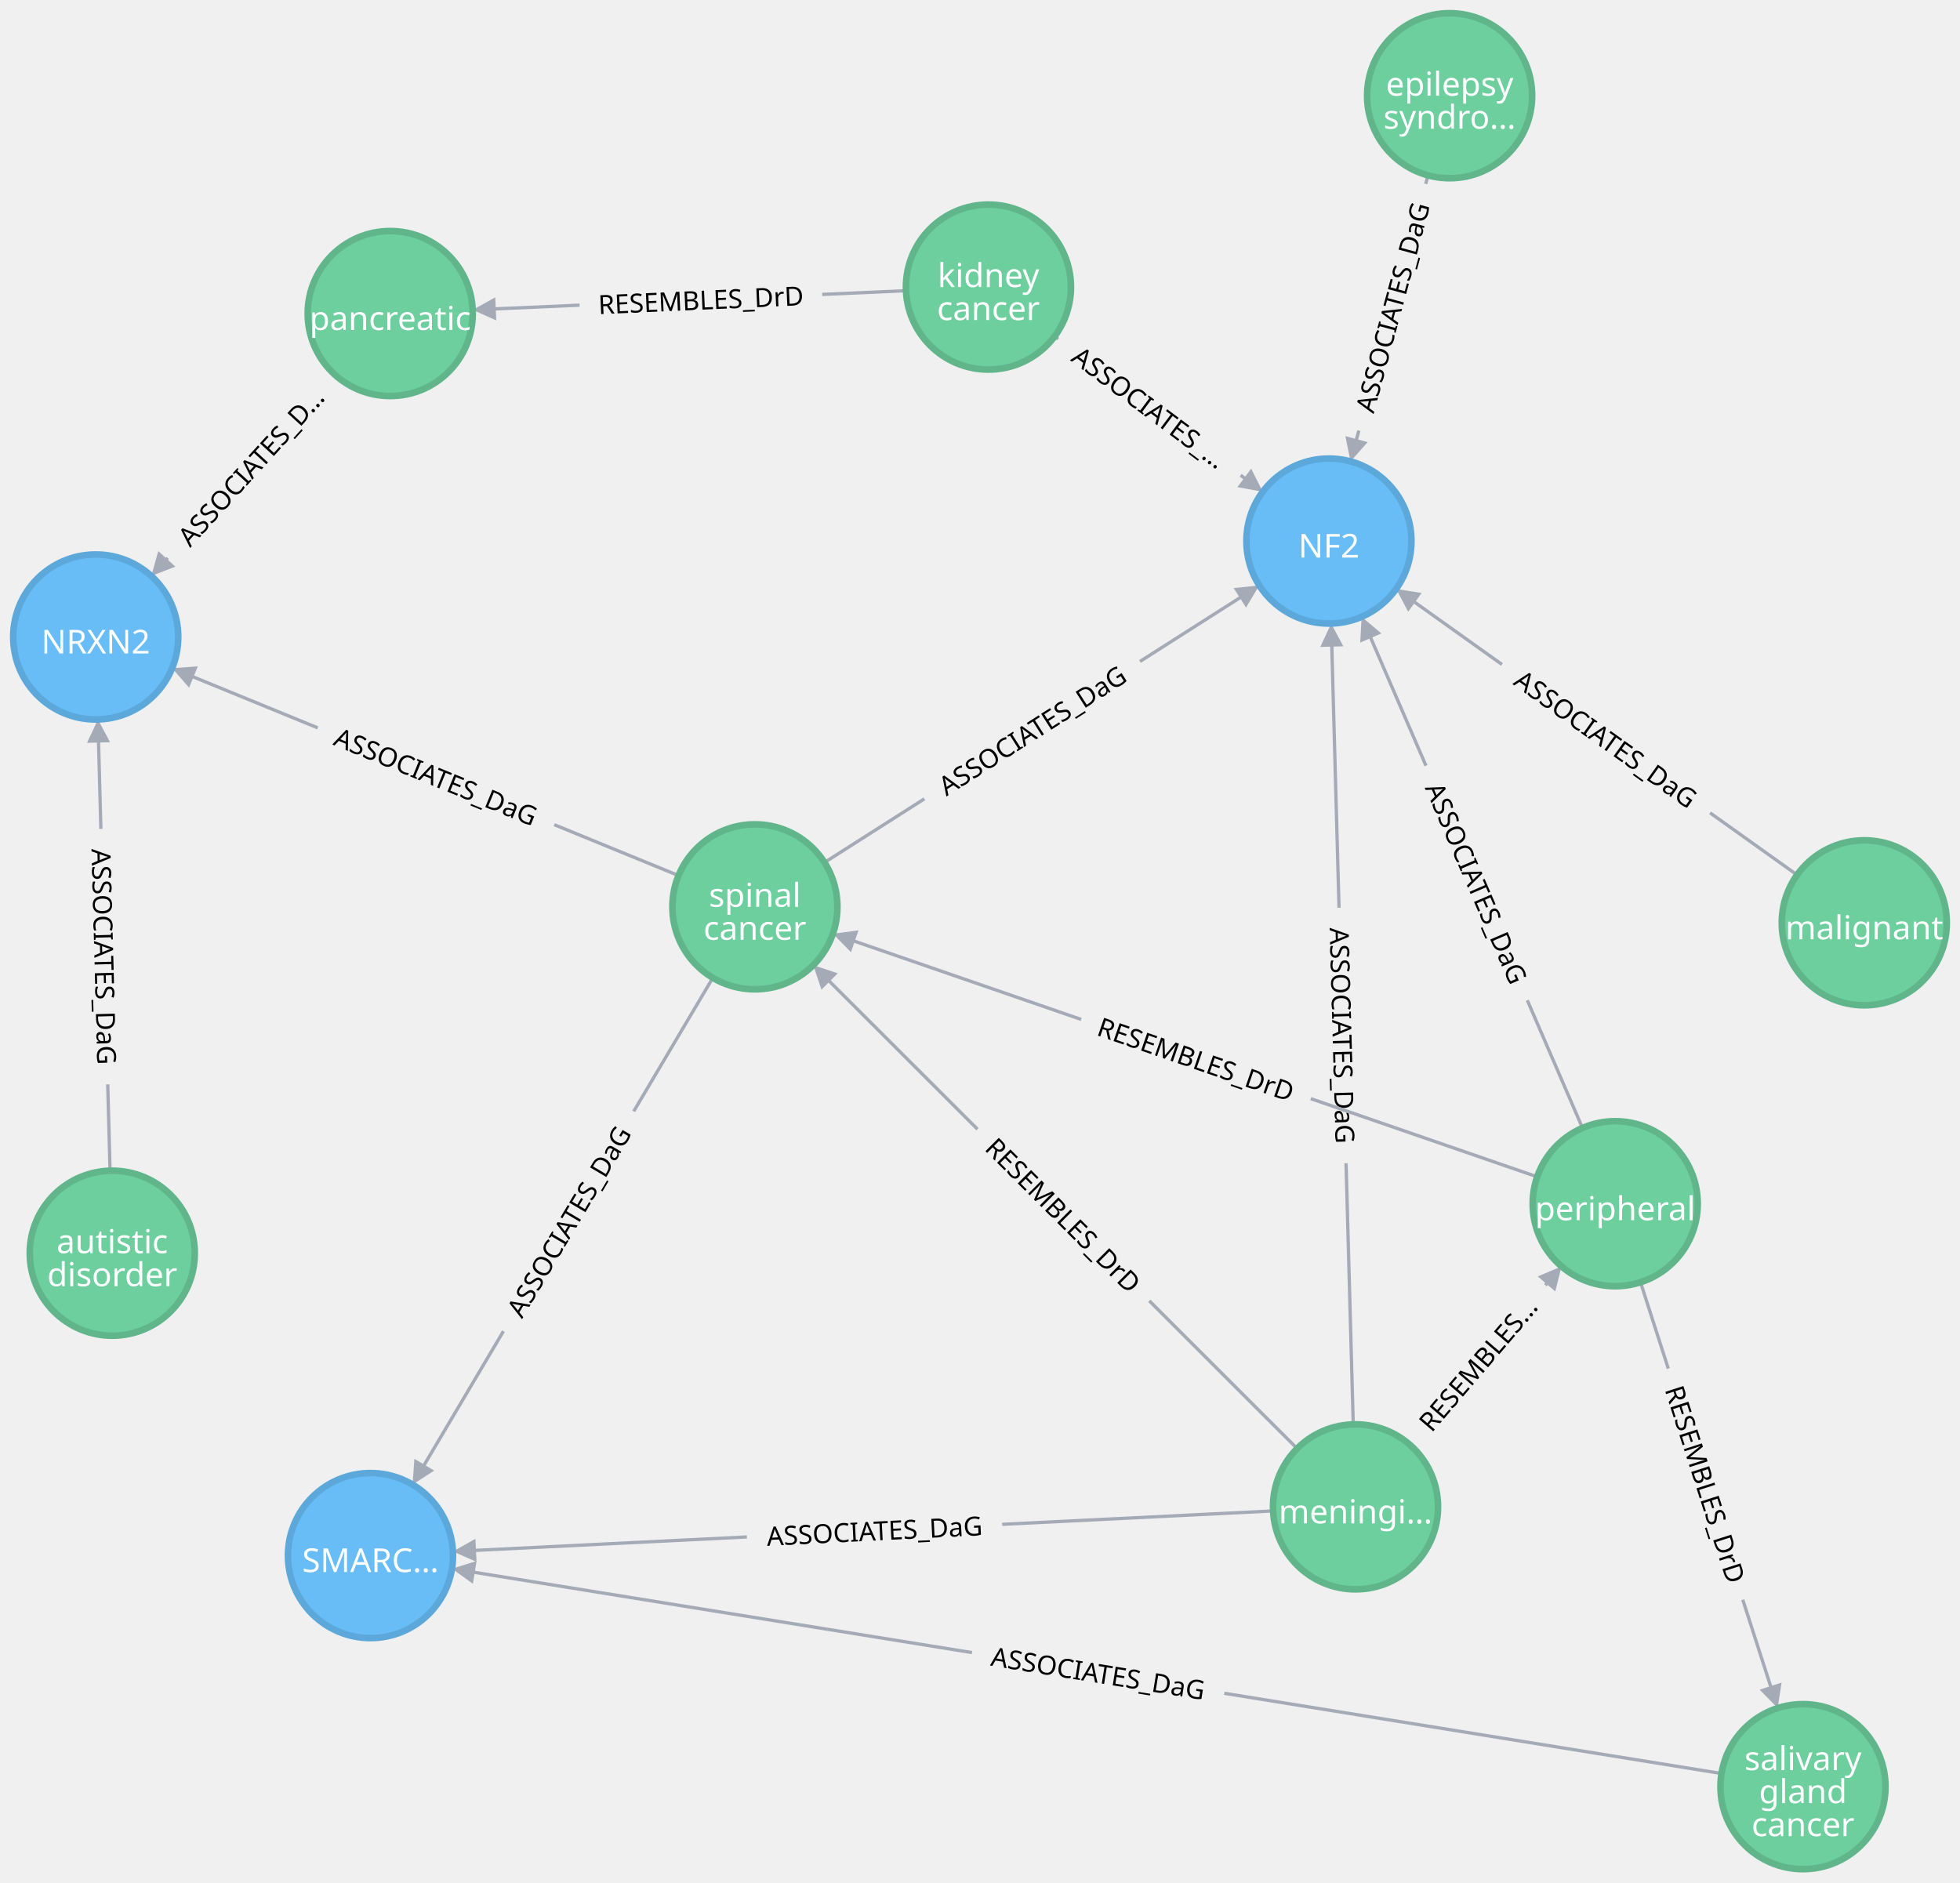
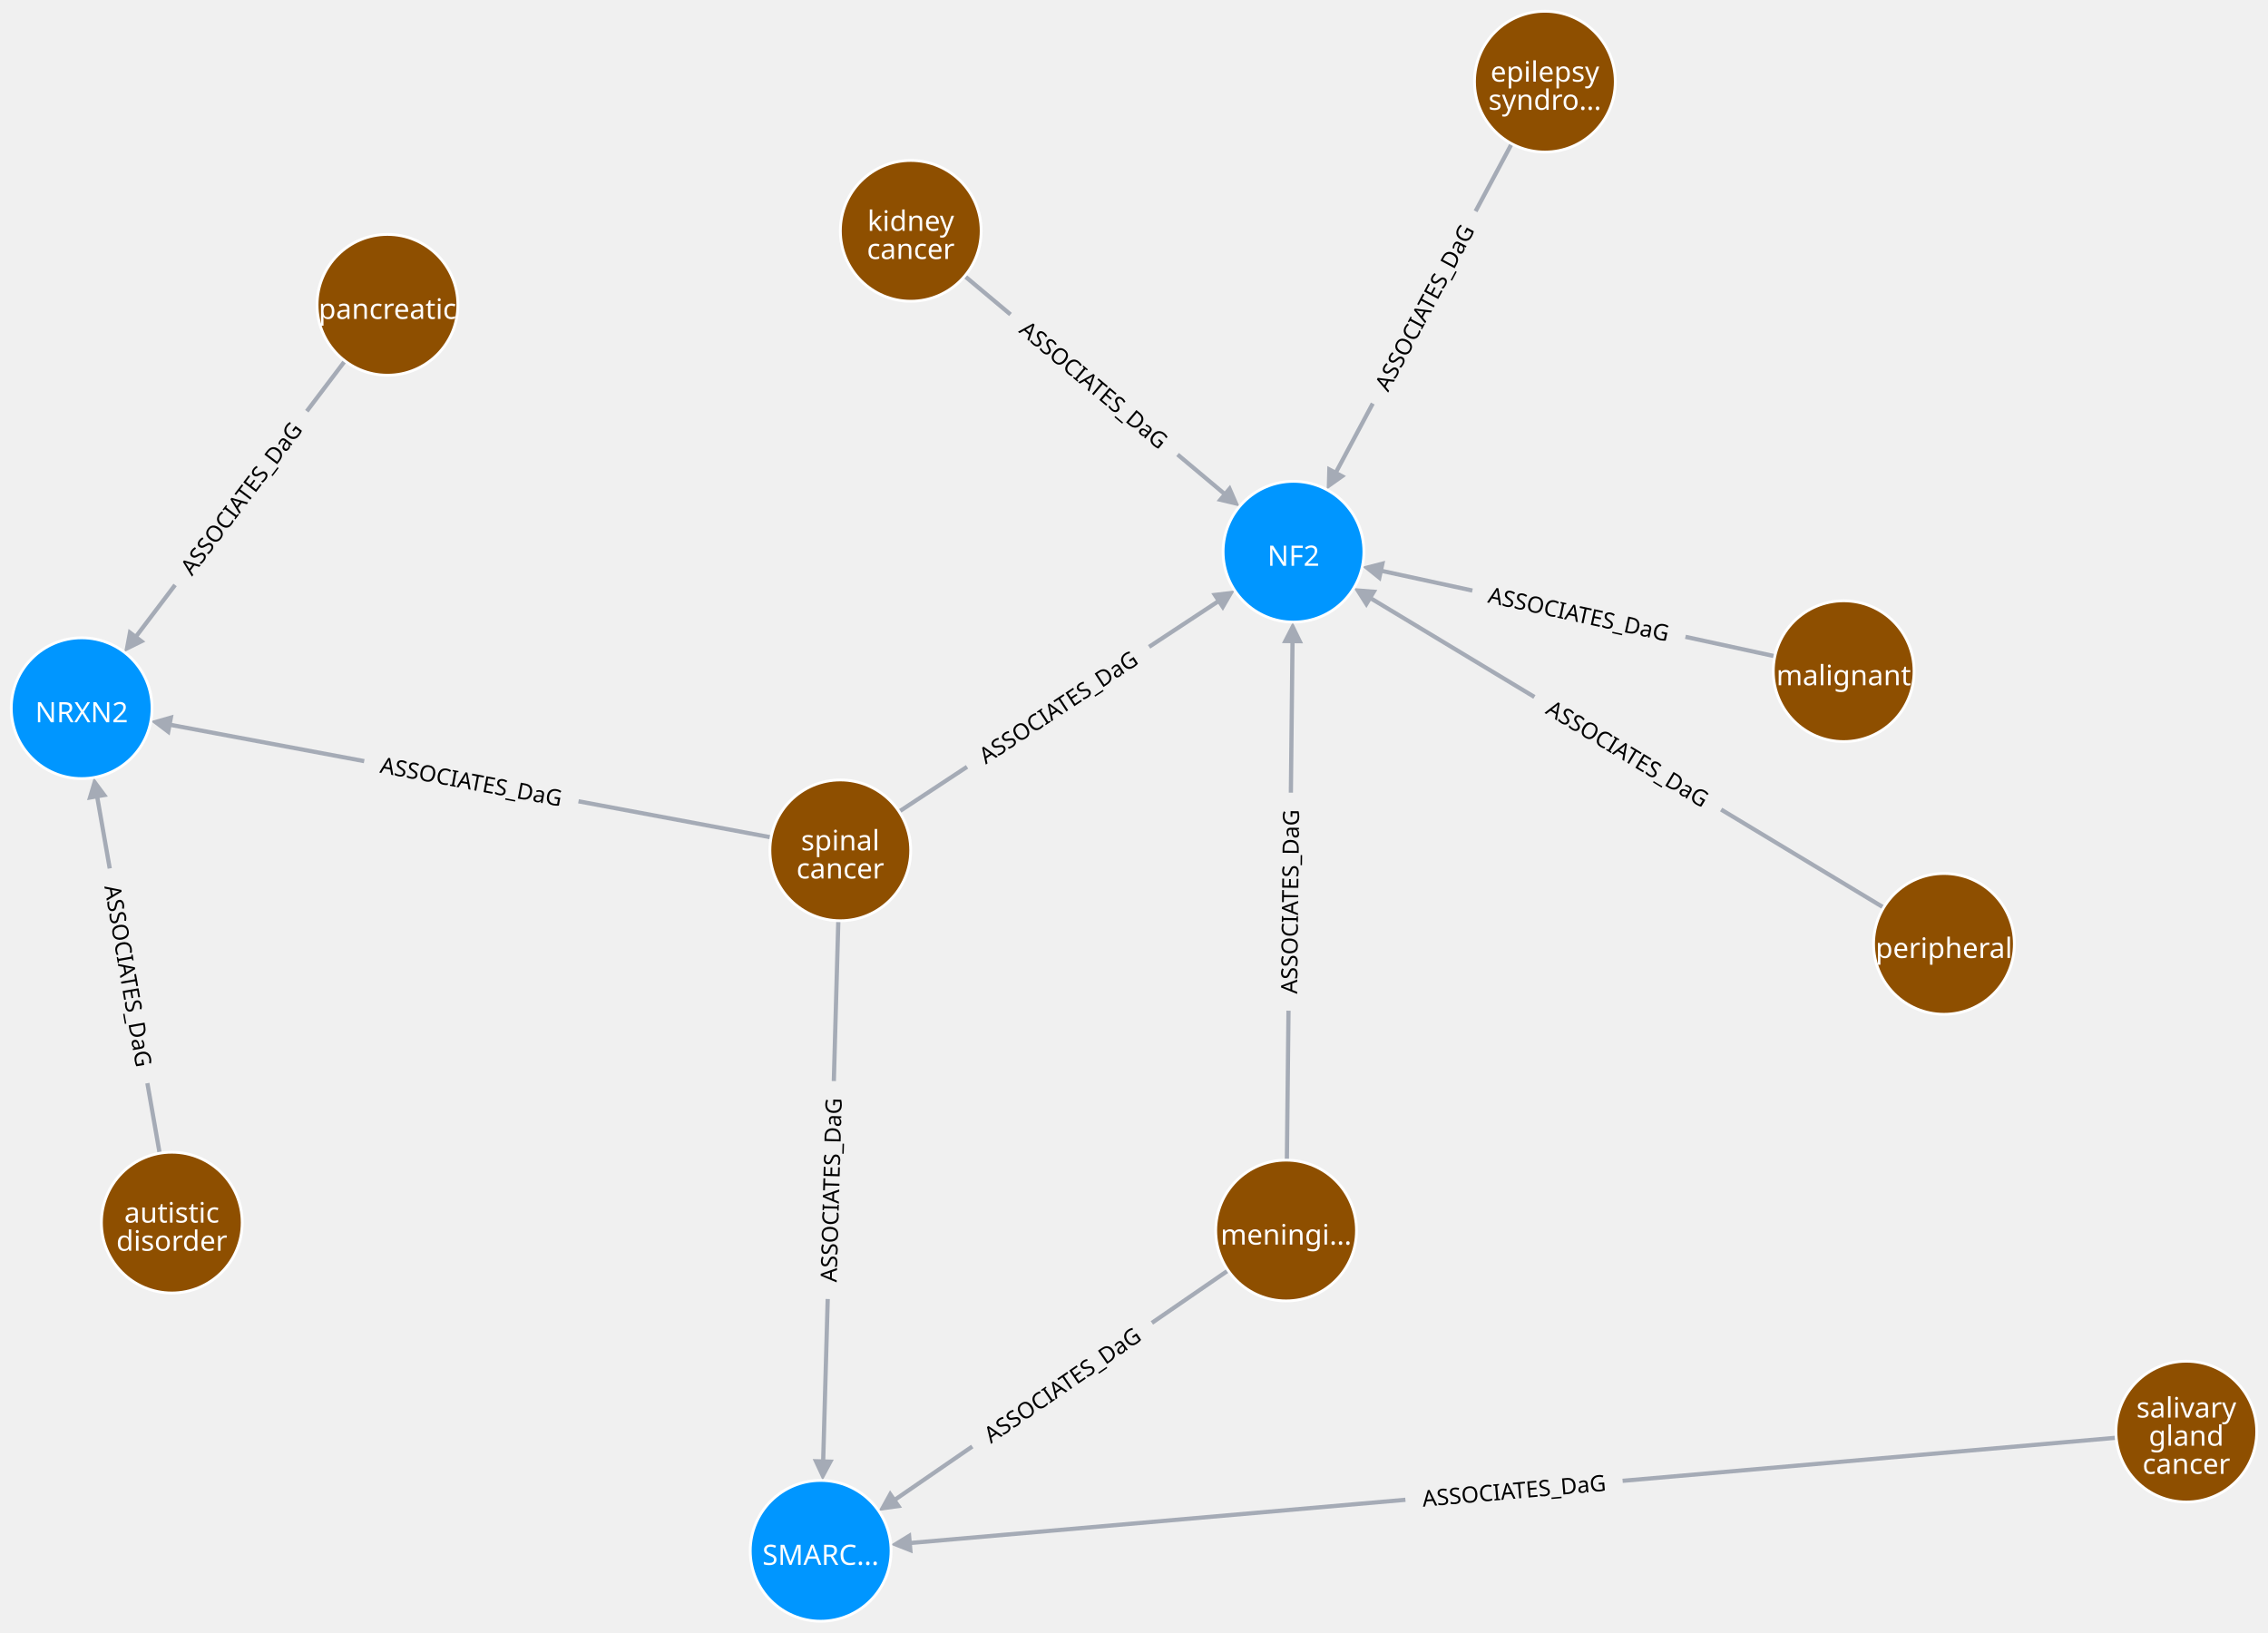
- <svg xmlns="http://www.w3.org/2000/svg" width="593.802" height="570.332" viewBox="-191.793 -249.345 593.802 570.332">
+ <svg xmlns="http://www.w3.org/2000/svg" width="805.453" height="579.745" viewBox="-303.184 -212.519 805.453 579.745">
  <g class="layer relationships">
-     <g class="relationship" transform="translate(36.91022 25.41262) rotate(480.6471)">
-       <path class="outline" fill="#A5ABB6" stroke="none" d="M 25 0.5 L 72.02 0.5 L 72.02 -0.5 L 25 -0.5 Z M 149.449 0.5 L 196.469 0.5 L 196.469 3.5 L 203.469 0 L 196.469 -3.5 L 196.469 -0.5 L 149.449 -0.5 Z" />
-       <text text-anchor="middle" pointer-events="none" font-size="8px" fill="#000000" x="110.735" y="3" transform="rotate(180 110.7346 0)" font-family="sans-serif">ASSOCIATES_DaG</text>
+     <g class="relationship" transform="translate(-4.764003 89.46214) rotate(451.6059)">
+       <path class="outline" fill="#A5ABB6" stroke="none" d="M 25 0.75 L 81.966 0.75 L 81.966 -0.75 L 25 -0.75 Z M 159.396 0.75 L 216.361 0.75 L 216.361 3.75 L 223.861 0 L 216.361 -3.75 L 216.361 -0.75 L 159.396 -0.75 Z" />
+       <text text-anchor="middle" pointer-events="none" font-size="8px" fill="#000000" x="120.681" y="3" transform="rotate(180 120.6807 0)" font-family="sans-serif">ASSOCIATES_DaG</text>
    </g>
-     <g class="relationship" transform="translate(354.4388 291.9867) rotate(189.1647)">
-       <path class="outline" fill="#A5ABB6" stroke="none" d="M 25 0.5 L 177.586 0.5 L 177.586 -0.5 L 25 -0.5 Z M 255.016 0.5 L 407.602 0.5 L 407.602 3.5 L 414.602 0 L 407.602 -3.5 L 407.602 -0.5 L 255.016 -0.5 Z" />
-       <text text-anchor="middle" pointer-events="none" font-size="8px" fill="#000000" x="216.301" y="3" transform="rotate(180 216.3011 0)" font-family="sans-serif">ASSOCIATES_DaG</text>
+     <g class="relationship" transform="translate(473.2684 295.8903) rotate(535.0114)">
+       <path class="outline" fill="#A5ABB6" stroke="none" d="M 25 0.75 L 200.961 0.75 L 200.961 -0.75 L 25 -0.75 Z M 278.39 0.75 L 454.351 0.75 L 454.351 3.75 L 461.851 0 L 454.351 -3.75 L 454.351 -0.75 L 278.39 -0.75 Z" />
+       <text text-anchor="middle" pointer-events="none" font-size="8px" fill="#000000" x="239.676" y="3" transform="rotate(180 239.6755 0)" font-family="sans-serif">ASSOCIATES_DaG</text>
    </g>
-     <g class="relationship" transform="translate(218.8755 207.2134) rotate(537.1692)">
-       <path class="outline" fill="#A5ABB6" stroke="none" d="M 25 0.5 L 107.181 0.5 L 107.181 -0.5 L 25 -0.5 Z M 184.611 0.5 L 266.792 0.5 L 266.792 3.5 L 273.792 0 L 266.792 -3.5 L 266.792 -0.5 L 184.611 -0.5 Z" />
-       <text text-anchor="middle" pointer-events="none" font-size="8px" fill="#000000" x="145.896" y="3" transform="rotate(180 145.8959 0)" font-family="sans-serif">ASSOCIATES_DaG</text>
+     <g class="relationship" transform="translate(153.563 224.4752) rotate(505.4666)">
+       <path class="outline" fill="#A5ABB6" stroke="none" d="M 25 0.75 L 57.864 0.75 L 57.864 -0.75 L 25 -0.75 Z M 135.294 0.75 L 168.158 0.75 L 168.158 3.75 L 175.658 0 L 168.158 -3.75 L 168.158 -0.75 L 135.294 -0.75 Z" />
+       <text text-anchor="middle" pointer-events="none" font-size="8px" fill="#000000" x="96.579" y="3" transform="rotate(180 96.57915 0)" font-family="sans-serif">ASSOCIATES_DaG</text>
    </g>
-     <g class="relationship" transform="translate(36.91022 25.41262) rotate(327.4917)">
-       <path class="outline" fill="#A5ABB6" stroke="none" d="M 25 0.5 L 60.892 0.5 L 60.892 -0.5 L 25 -0.5 Z M 138.322 0.5 L 174.215 0.5 L 174.215 3.5 L 181.215 0 L 174.215 -3.5 L 174.215 -0.5 L 138.322 -0.5 Z" />
-       <text text-anchor="middle" pointer-events="none" font-size="8px" fill="#000000" x="99.607" y="3" font-family="sans-serif">ASSOCIATES_DaG</text>
+     <g class="relationship" transform="translate(-4.764003 89.46214) rotate(326.6185)">
+       <path class="outline" fill="#A5ABB6" stroke="none" d="M 25 0.75 L 53.909 0.75 L 53.909 -0.75 L 25 -0.75 Z M 131.339 0.75 L 160.248 0.75 L 160.248 3.75 L 167.748 0 L 160.248 -3.75 L 160.248 -0.75 L 131.339 -0.75 Z" />
+       <text text-anchor="middle" pointer-events="none" font-size="8px" fill="#000000" x="92.624" y="3" font-family="sans-serif">ASSOCIATES_DaG</text>
    </g>
-     <g class="relationship" transform="translate(297.5498 115.3661) rotate(246.6356)">
-       <path class="outline" fill="#A5ABB6" stroke="none" d="M 25 0.5 L 67.141 0.5 L 67.141 -0.5 L 25 -0.5 Z M 144.571 0.5 L 186.712 0.5 L 186.712 3.5 L 193.712 0 L 186.712 -3.5 L 186.712 -0.5 L 144.571 -0.5 Z" />
-       <text text-anchor="middle" pointer-events="none" font-size="8px" fill="#000000" x="105.856" y="3" transform="rotate(180 105.8559 0)" font-family="sans-serif">ASSOCIATES_DaG</text>
+     <g class="relationship" transform="translate(387.1901 122.6856) rotate(211.0863)">
+       <path class="outline" fill="#A5ABB6" stroke="none" d="M 25 0.75 L 92.406 0.75 L 92.406 -0.75 L 25 -0.75 Z M 169.836 0.75 L 237.242 0.75 L 237.242 3.75 L 244.742 0 L 237.242 -3.75 L 237.242 -0.75 L 169.836 -0.75 Z" />
+       <text text-anchor="middle" pointer-events="none" font-size="8px" fill="#000000" x="131.121" y="3" transform="rotate(180 131.1212 0)" font-family="sans-serif">ASSOCIATES_DaG</text>
    </g>
-     <g class="relationship" transform="translate(107.6652 -162.3663) rotate(396.725)">
-       <path class="outline" fill="#A5ABB6" stroke="none" d="M 25 0.5 L 26.356 0.5 L 26.356 -0.5 L 25 -0.5 Z M 95.336 0.5 L 96.692 0.5 L 96.692 3.5 L 103.692 0 L 96.692 -3.5 L 96.692 -0.5 L 95.336 -0.5 Z" />
-       <text text-anchor="middle" pointer-events="none" font-size="8px" fill="#000000" x="60.846" y="3" font-family="sans-serif">ASSOCIATES_…</text>
+     <g class="relationship" transform="translate(20.26291 -130.5396) rotate(399.9746)">
+       <path class="outline" fill="#A5ABB6" stroke="none" d="M 25 0.75 L 46.219 0.75 L 46.219 -0.75 L 25 -0.75 Z M 123.649 0.75 L 144.868 0.75 L 144.868 3.75 L 152.368 0 L 144.868 -3.75 L 144.868 -0.75 L 123.649 -0.75 Z" />
+       <text text-anchor="middle" pointer-events="none" font-size="8px" fill="#000000" x="84.934" y="3" font-family="sans-serif">ASSOCIATES_DaG</text>
    </g>
-     <g class="relationship" transform="translate(373.0084 30.25701) rotate(215.4945)">
-       <path class="outline" fill="#A5ABB6" stroke="none" d="M 25 0.5 L 57.392 0.5 L 57.392 -0.5 L 25 -0.5 Z M 134.822 0.5 L 167.214 0.5 L 167.214 3.5 L 174.214 0 L 167.214 -3.5 L 167.214 -0.5 L 134.822 -0.5 Z" />
-       <text text-anchor="middle" pointer-events="none" font-size="8px" fill="#000000" x="96.107" y="3" transform="rotate(180 96.10716 0)" font-family="sans-serif">ASSOCIATES_DaG</text>
+     <g class="relationship" transform="translate(351.5758 25.84126) rotate(192.2522)">
+       <path class="outline" fill="#A5ABB6" stroke="none" d="M 25 0.75 L 57.508 0.75 L 57.508 -0.75 L 25 -0.75 Z M 134.937 0.75 L 167.445 0.75 L 167.445 3.75 L 174.945 0 L 167.445 -3.75 L 167.445 -0.75 L 134.937 -0.75 Z" />
+       <text text-anchor="middle" pointer-events="none" font-size="8px" fill="#000000" x="96.222" y="3" transform="rotate(180 96.22239 0)" font-family="sans-serif">ASSOCIATES_DaG</text>
    </g>
-     <g class="relationship" transform="translate(218.8755 207.2134) rotate(268.4219)">
-       <path class="outline" fill="#A5ABB6" stroke="none" d="M 25 0.5 L 104.153 0.5 L 104.153 -0.5 L 25 -0.5 Z M 181.583 0.5 L 260.736 0.5 L 260.736 3.5 L 267.736 0 L 260.736 -3.5 L 260.736 -0.5 L 181.583 -0.5 Z" />
-       <text text-anchor="middle" pointer-events="none" font-size="8px" fill="#000000" x="142.868" y="3" transform="rotate(180 142.8681 0)" font-family="sans-serif">ASSOCIATES_DaG</text>
+     <g class="relationship" transform="translate(153.563 224.4752) rotate(270.6232)">
+       <path class="outline" fill="#A5ABB6" stroke="none" d="M 25 0.75 L 78.075 0.75 L 78.075 -0.75 L 25 -0.75 Z M 155.505 0.75 L 208.579 0.75 L 208.579 3.75 L 216.079 0 L 208.579 -3.75 L 208.579 -0.75 L 155.505 -0.75 Z" />
+       <text text-anchor="middle" pointer-events="none" font-size="8px" fill="#000000" x="116.79" y="3" font-family="sans-serif">ASSOCIATES_DaG</text>
    </g>
-     <g class="relationship" transform="translate(247.3828 -220.3453) rotate(465.1638)">
-       <path class="outline" fill="#A5ABB6" stroke="none" d="M 25 0.5 L 27.686 0.5 L 27.686 -0.5 L 25 -0.5 Z M 105.115 0.5 L 107.801 0.5 L 107.801 3.5 L 114.801 0 L 107.801 -3.5 L 107.801 -0.5 L 105.115 -0.5 Z" />
-       <text text-anchor="middle" pointer-events="none" font-size="8px" fill="#000000" x="66.401" y="3" transform="rotate(180 66.40061 0)" font-family="sans-serif">ASSOCIATES_DaG</text>
+     <g class="relationship" transform="translate(245.4647 -183.5187) rotate(478.1395)">
+       <path class="outline" fill="#A5ABB6" stroke="none" d="M 25 0.75 L 52.187 0.75 L 52.187 -0.75 L 25 -0.75 Z M 129.617 0.75 L 156.804 0.75 L 156.804 3.75 L 164.304 0 L 156.804 -3.75 L 156.804 -0.75 L 129.617 -0.75 Z" />
+       <text text-anchor="middle" pointer-events="none" font-size="8px" fill="#000000" x="90.902" y="3" transform="rotate(180 90.90209 0)" font-family="sans-serif">ASSOCIATES_DaG</text>
    </g>
-     <g class="relationship" transform="translate(36.91022 25.41262) rotate(202.2653)">
-       <path class="outline" fill="#A5ABB6" stroke="none" d="M 25 0.5 L 65.682 0.5 L 65.682 -0.5 L 25 -0.5 Z M 143.111 0.5 L 183.793 0.5 L 183.793 3.5 L 190.793 0 L 183.793 -3.5 L 183.793 -0.5 L 143.111 -0.5 Z" />
-       <text text-anchor="middle" pointer-events="none" font-size="8px" fill="#000000" x="104.397" y="3" transform="rotate(180 104.3966 0)" font-family="sans-serif">ASSOCIATES_DaG</text>
+     <g class="relationship" transform="translate(-4.764003 89.46214) rotate(190.6116)">
+       <path class="outline" fill="#A5ABB6" stroke="none" d="M 25 0.75 L 94.589 0.75 L 94.589 -0.75 L 25 -0.75 Z M 172.019 0.75 L 241.608 0.75 L 241.608 3.75 L 249.108 0 L 241.608 -3.75 L 241.608 -0.75 L 172.019 -0.75 Z" />
+       <text text-anchor="middle" pointer-events="none" font-size="8px" fill="#000000" x="133.304" y="3" transform="rotate(180 133.3041 0)" font-family="sans-serif">ASSOCIATES_DaG</text>
    </g>
-     <g class="relationship" transform="translate(-157.7808 130.36) rotate(268.4622)">
-       <path class="outline" fill="#A5ABB6" stroke="none" d="M 25 0.5 L 51.174 0.5 L 51.174 -0.5 L 25 -0.5 Z M 128.604 0.5 L 154.778 0.5 L 154.778 3.5 L 161.778 0 L 154.778 -3.5 L 154.778 -0.5 L 128.604 -0.5 Z" />
-       <text text-anchor="middle" pointer-events="none" font-size="8px" fill="#000000" x="89.889" y="3" transform="rotate(180 89.88891 0)" font-family="sans-serif">ASSOCIATES_DaG</text>
+     <g class="relationship" transform="translate(-242.1694 221.665) rotate(260.0597)">
+       <path class="outline" fill="#A5ABB6" stroke="none" d="M 25 0.75 L 50.267 0.75 L 50.267 -0.75 L 25 -0.75 Z M 127.697 0.75 L 152.964 0.75 L 152.964 3.75 L 160.464 0 L 152.964 -3.75 L 152.964 -0.75 L 127.697 -0.75 Z" />
+       <text text-anchor="middle" pointer-events="none" font-size="8px" fill="#000000" x="88.982" y="3" transform="rotate(180 88.98198 0)" font-family="sans-serif">ASSOCIATES_DaG</text>
    </g>
-     <g class="relationship" transform="translate(-73.56986 -154.3486) rotate(492.3167)">
-       <path class="outline" fill="#A5ABB6" stroke="none" d="M 25 0.5 L 25.387 0.5 L 25.387 -0.5 L 25 -0.5 Z M 100.144 0.5 L 100.531 0.5 L 100.531 3.5 L 107.531 0 L 100.531 -3.5 L 100.531 -0.5 L 100.144 -0.5 Z" />
-       <text text-anchor="middle" pointer-events="none" font-size="8px" fill="#000000" x="62.765" y="3" transform="rotate(180 62.76548 0)" font-family="sans-serif">ASSOCIATES_D…</text>
-     </g>
-     <g class="relationship" transform="translate(218.8755 207.2134) rotate(224.9741)">
-       <path class="outline" fill="#A5ABB6" stroke="none" d="M 25 0.5 L 88.324 0.5 L 88.324 -0.5 L 25 -0.5 Z M 161.898 0.5 L 225.221 0.5 L 225.221 3.5 L 232.221 0 L 225.221 -3.5 L 225.221 -0.5 L 161.898 -0.5 Z" />
-       <text text-anchor="middle" pointer-events="none" font-size="8px" fill="#000000" x="125.111" y="3" transform="rotate(180 125.1107 0)" font-family="sans-serif">RESEMBLES_DrD</text>
-     </g>
-     <g class="relationship" transform="translate(297.5498 115.3661) rotate(199.0409)">
-       <path class="outline" fill="#A5ABB6" stroke="none" d="M 25 0.5 L 97.576 0.5 L 97.576 -0.5 L 25 -0.5 Z M 171.15 0.5 L 243.726 0.5 L 243.726 3.5 L 250.726 0 L 243.726 -3.5 L 243.726 -0.5 L 171.15 -0.5 Z" />
-       <text text-anchor="middle" pointer-events="none" font-size="8px" fill="#000000" x="134.363" y="3" transform="rotate(180 134.3628 0)" font-family="sans-serif">RESEMBLES_DrD</text>
-     </g>
-     <g class="relationship" transform="translate(297.5498 115.3661) rotate(432.1464)">
-       <path class="outline" fill="#A5ABB6" stroke="none" d="M 25 0.5 L 52.491 0.5 L 52.491 -0.5 L 25 -0.5 Z M 126.065 0.5 L 153.556 0.5 L 153.556 3.5 L 160.556 0 L 153.556 -3.5 L 153.556 -0.5 L 126.065 -0.5 Z" />
-       <text text-anchor="middle" pointer-events="none" font-size="8px" fill="#000000" x="89.278" y="3" font-family="sans-serif">RESEMBLES_DrD</text>
-     </g>
-     <g class="relationship" transform="translate(218.8755 207.2134) rotate(310.5826)">
-       <path class="outline" fill="#A5ABB6" stroke="none" d="M 25 0.5 L 25.515 0.5 L 25.515 -0.5 L 25 -0.5 Z M 88.421 0.5 L 88.936 0.5 L 88.936 3.5 L 95.936 0 L 88.936 -3.5 L 88.936 -0.5 L 88.421 -0.5 Z" />
-       <text text-anchor="middle" pointer-events="none" font-size="8px" fill="#000000" x="56.968" y="3" font-family="sans-serif">RESEMBLES…</text>
-     </g>
-     <g class="relationship" transform="translate(107.6652 -162.3663) rotate(537.4669)">
-       <path class="outline" fill="#A5ABB6" stroke="none" d="M 25 0.5 L 50.419 0.5 L 50.419 -0.5 L 25 -0.5 Z M 123.993 0.5 L 149.412 0.5 L 149.412 3.5 L 156.412 0 L 149.412 -3.5 L 149.412 -0.5 L 123.993 -0.5 Z" />
-       <text text-anchor="middle" pointer-events="none" font-size="8px" fill="#000000" x="87.206" y="3" transform="rotate(180 87.20617 0)" font-family="sans-serif">RESEMBLES_DrD</text>
+     <g class="relationship" transform="translate(-165.5769 -104.2691) rotate(487.1674)">
+       <path class="outline" fill="#A5ABB6" stroke="none" d="M 25 0.75 L 47.42 0.75 L 47.42 -0.75 L 25 -0.75 Z M 124.85 0.75 L 147.27 0.75 L 147.27 3.75 L 154.77 0 L 147.27 -3.75 L 147.27 -0.75 L 124.85 -0.75 Z" />
+       <text text-anchor="middle" pointer-events="none" font-size="8px" fill="#000000" x="86.135" y="3" transform="rotate(180 86.13516 0)" font-family="sans-serif">ASSOCIATES_DaG</text>
    </g>
  </g>
  <g class="layer nodes">
-     <g class="node" transform="translate(36.91022,25.41262)">
-       <circle class="outline" cx="0" cy="0" r="25" fill="#6DCE9E" stroke="#60B58B" stroke-width="2px" />
+     <g class="node" transform="translate(-4.764003,89.46214)">
+       <circle class="outline" cx="0" cy="0" r="25" fill="#8E4F00" stroke="#FFFFFF" stroke-width="1px" />
      <text text-anchor="middle" pointer-events="none" font-family="sans-serif" dy="1.562" font-size="25" fill="#FFFFFF" />
      <text text-anchor="middle" pointer-events="none" font-family="sans-serif" dy="1.562" font-size="25" fill="#FFFFFF" />
      <text class="caption" text-anchor="middle" pointer-events="none" y="0" font-size="10px" fill="#FFFFFF" font-family="sans-serif"> spinal</text>
      <text class="caption" text-anchor="middle" pointer-events="none" y="10" font-size="10px" fill="#FFFFFF" font-family="sans-serif"> cancer</text>
    </g>
-     <g class="node" transform="translate(-79.55171,221.97)">
-       <circle class="outline" cx="0" cy="0" r="25" fill="#68BDF6" stroke="#5CA8DB" stroke-width="2px" />
+     <g class="node" transform="translate(-11.7384,338.2257)">
+       <circle class="outline" cx="0" cy="0" r="25" fill="#0096FF" stroke="#FFFFFF" stroke-width="1px" />
      <text text-anchor="middle" pointer-events="none" font-family="sans-serif" dy="1.562" font-size="25" fill="#FFFFFF" />
      <text class="caption" text-anchor="middle" pointer-events="none" y="5" font-size="10px" fill="#FFFFFF" font-family="sans-serif"> SMARC…</text>
    </g>
-     <g class="node" transform="translate(354.4388,291.9867)">
-       <circle class="outline" cx="0" cy="0" r="25" fill="#6DCE9E" stroke="#60B58B" stroke-width="2px" />
+     <g class="node" transform="translate(473.2684,295.8903)">
+       <circle class="outline" cx="0" cy="0" r="25" fill="#8E4F00" stroke="#FFFFFF" stroke-width="1px" />
      <text text-anchor="middle" pointer-events="none" font-family="sans-serif" dy="1.562" font-size="25" fill="#FFFFFF" />
      <text text-anchor="middle" pointer-events="none" font-family="sans-serif" dy="1.562" font-size="25" fill="#FFFFFF" />
      <text text-anchor="middle" pointer-events="none" font-family="sans-serif" dy="1.562" font-size="25" fill="#FFFFFF" />
      <text class="caption" text-anchor="middle" pointer-events="none" y="-5" font-size="10px" fill="#FFFFFF" font-family="sans-serif"> salivary</text>
      <text class="caption" text-anchor="middle" pointer-events="none" y="5" font-size="10px" fill="#FFFFFF" font-family="sans-serif"> gland</text>
      <text class="caption" text-anchor="middle" pointer-events="none" y="15" font-size="10px" fill="#FFFFFF" font-family="sans-serif"> cancer</text>
    </g>
-     <g class="node" transform="translate(218.8755,207.2134)">
-       <circle class="outline" cx="0" cy="0" r="25" fill="#6DCE9E" stroke="#60B58B" stroke-width="2px" />
+     <g class="node" transform="translate(153.563,224.4752)">
+       <circle class="outline" cx="0" cy="0" r="25" fill="#8E4F00" stroke="#FFFFFF" stroke-width="1px" />
      <text text-anchor="middle" pointer-events="none" font-family="sans-serif" dy="1.562" font-size="25" fill="#FFFFFF" />
      <text class="caption" text-anchor="middle" pointer-events="none" y="5" font-size="10px" fill="#FFFFFF" font-family="sans-serif"> meningi…</text>
    </g>
-     <g class="node" transform="translate(210.8137,-85.41168)">
-       <circle class="outline" cx="0" cy="0" r="25" fill="#68BDF6" stroke="#5CA8DB" stroke-width="2px" />
+     <g class="node" transform="translate(156.1852,-16.58991)">
+       <circle class="outline" cx="0" cy="0" r="25" fill="#0096FF" stroke="#FFFFFF" stroke-width="1px" />
      <text text-anchor="middle" pointer-events="none" font-family="sans-serif" dy="1.562" font-size="25" fill="#FFFFFF" />
      <text class="caption" text-anchor="middle" pointer-events="none" y="5" font-size="10px" fill="#FFFFFF" font-family="sans-serif"> NF2</text>
    </g>
-     <g class="node" transform="translate(297.5498,115.3661)">
-       <circle class="outline" cx="0" cy="0" r="25" fill="#6DCE9E" stroke="#60B58B" stroke-width="2px" />
+     <g class="node" transform="translate(387.1901,122.6856)">
+       <circle class="outline" cx="0" cy="0" r="25" fill="#8E4F00" stroke="#FFFFFF" stroke-width="1px" />
      <text text-anchor="middle" pointer-events="none" font-family="sans-serif" dy="1.562" font-size="25" fill="#FFFFFF" />
      <text class="caption" text-anchor="middle" pointer-events="none" y="5" font-size="10px" fill="#FFFFFF" font-family="sans-serif"> peripheral</text>
    </g>
-     <g class="node" transform="translate(107.6652,-162.3663)">
-       <circle class="outline" cx="0" cy="0" r="25" fill="#6DCE9E" stroke="#60B58B" stroke-width="2px" />
+     <g class="node" transform="translate(20.26291,-130.5396)">
+       <circle class="outline" cx="0" cy="0" r="25" fill="#8E4F00" stroke="#FFFFFF" stroke-width="1px" />
      <text text-anchor="middle" pointer-events="none" font-family="sans-serif" dy="1.562" font-size="25" fill="#FFFFFF" />
      <text text-anchor="middle" pointer-events="none" font-family="sans-serif" dy="1.562" font-size="25" fill="#FFFFFF" />
      <text class="caption" text-anchor="middle" pointer-events="none" y="0" font-size="10px" fill="#FFFFFF" font-family="sans-serif"> kidney</text>
      <text class="caption" text-anchor="middle" pointer-events="none" y="10" font-size="10px" fill="#FFFFFF" font-family="sans-serif"> cancer</text>
    </g>
-     <g class="node" transform="translate(373.0084,30.25701)">
-       <circle class="outline" cx="0" cy="0" r="25" fill="#6DCE9E" stroke="#60B58B" stroke-width="2px" />
+     <g class="node" transform="translate(351.5758,25.84126)">
+       <circle class="outline" cx="0" cy="0" r="25" fill="#8E4F00" stroke="#FFFFFF" stroke-width="1px" />
      <text text-anchor="middle" pointer-events="none" font-family="sans-serif" dy="1.562" font-size="25" fill="#FFFFFF" />
      <text class="caption" text-anchor="middle" pointer-events="none" y="5" font-size="10px" fill="#FFFFFF" font-family="sans-serif"> malignant</text>
    </g>
-     <g class="node" transform="translate(247.3828,-220.3453)">
-       <circle class="outline" cx="0" cy="0" r="25" fill="#6DCE9E" stroke="#60B58B" stroke-width="2px" />
+     <g class="node" transform="translate(245.4647,-183.5187)">
+       <circle class="outline" cx="0" cy="0" r="25" fill="#8E4F00" stroke="#FFFFFF" stroke-width="1px" />
      <text text-anchor="middle" pointer-events="none" font-family="sans-serif" dy="1.562" font-size="25" fill="#FFFFFF" />
      <text text-anchor="middle" pointer-events="none" font-family="sans-serif" dy="1.562" font-size="25" fill="#FFFFFF" />
      <text class="caption" text-anchor="middle" pointer-events="none" y="0" font-size="10px" fill="#FFFFFF" font-family="sans-serif"> epilepsy</text>
      <text class="caption" text-anchor="middle" pointer-events="none" y="10" font-size="10px" fill="#FFFFFF" font-family="sans-serif"> syndro…</text>
    </g>
-     <g class="node" transform="translate(-162.7933,-56.3505)">
-       <circle class="outline" cx="0" cy="0" r="25" fill="#68BDF6" stroke="#5CA8DB" stroke-width="2px" />
+     <g class="node" transform="translate(-274.1844,38.98518)">
+       <circle class="outline" cx="0" cy="0" r="25" fill="#0096FF" stroke="#FFFFFF" stroke-width="1px" />
      <text text-anchor="middle" pointer-events="none" font-family="sans-serif" dy="1.562" font-size="25" fill="#FFFFFF" />
      <text class="caption" text-anchor="middle" pointer-events="none" y="5" font-size="10px" fill="#FFFFFF" font-family="sans-serif"> NRXN2</text>
    </g>
-     <g class="node" transform="translate(-157.7808,130.36)">
-       <circle class="outline" cx="0" cy="0" r="25" fill="#6DCE9E" stroke="#60B58B" stroke-width="2px" />
+     <g class="node" transform="translate(-242.1694,221.665)">
+       <circle class="outline" cx="0" cy="0" r="25" fill="#8E4F00" stroke="#FFFFFF" stroke-width="1px" />
      <text text-anchor="middle" pointer-events="none" font-family="sans-serif" dy="1.562" font-size="25" fill="#FFFFFF" />
      <text text-anchor="middle" pointer-events="none" font-family="sans-serif" dy="1.562" font-size="25" fill="#FFFFFF" />
      <text class="caption" text-anchor="middle" pointer-events="none" y="0" font-size="10px" fill="#FFFFFF" font-family="sans-serif"> autistic</text>
      <text class="caption" text-anchor="middle" pointer-events="none" y="10" font-size="10px" fill="#FFFFFF" font-family="sans-serif"> disorder</text>
    </g>
-     <g class="node" transform="translate(-73.56986,-154.3486)">
-       <circle class="outline" cx="0" cy="0" r="25" fill="#6DCE9E" stroke="#60B58B" stroke-width="2px" />
+     <g class="node" transform="translate(-165.5769,-104.2691)">
+       <circle class="outline" cx="0" cy="0" r="25" fill="#8E4F00" stroke="#FFFFFF" stroke-width="1px" />
      <text text-anchor="middle" pointer-events="none" font-family="sans-serif" dy="1.562" font-size="25" fill="#FFFFFF" />
      <text class="caption" text-anchor="middle" pointer-events="none" y="5" font-size="10px" fill="#FFFFFF" font-family="sans-serif"> pancreatic</text>
    </g>
  </g>
</svg>
